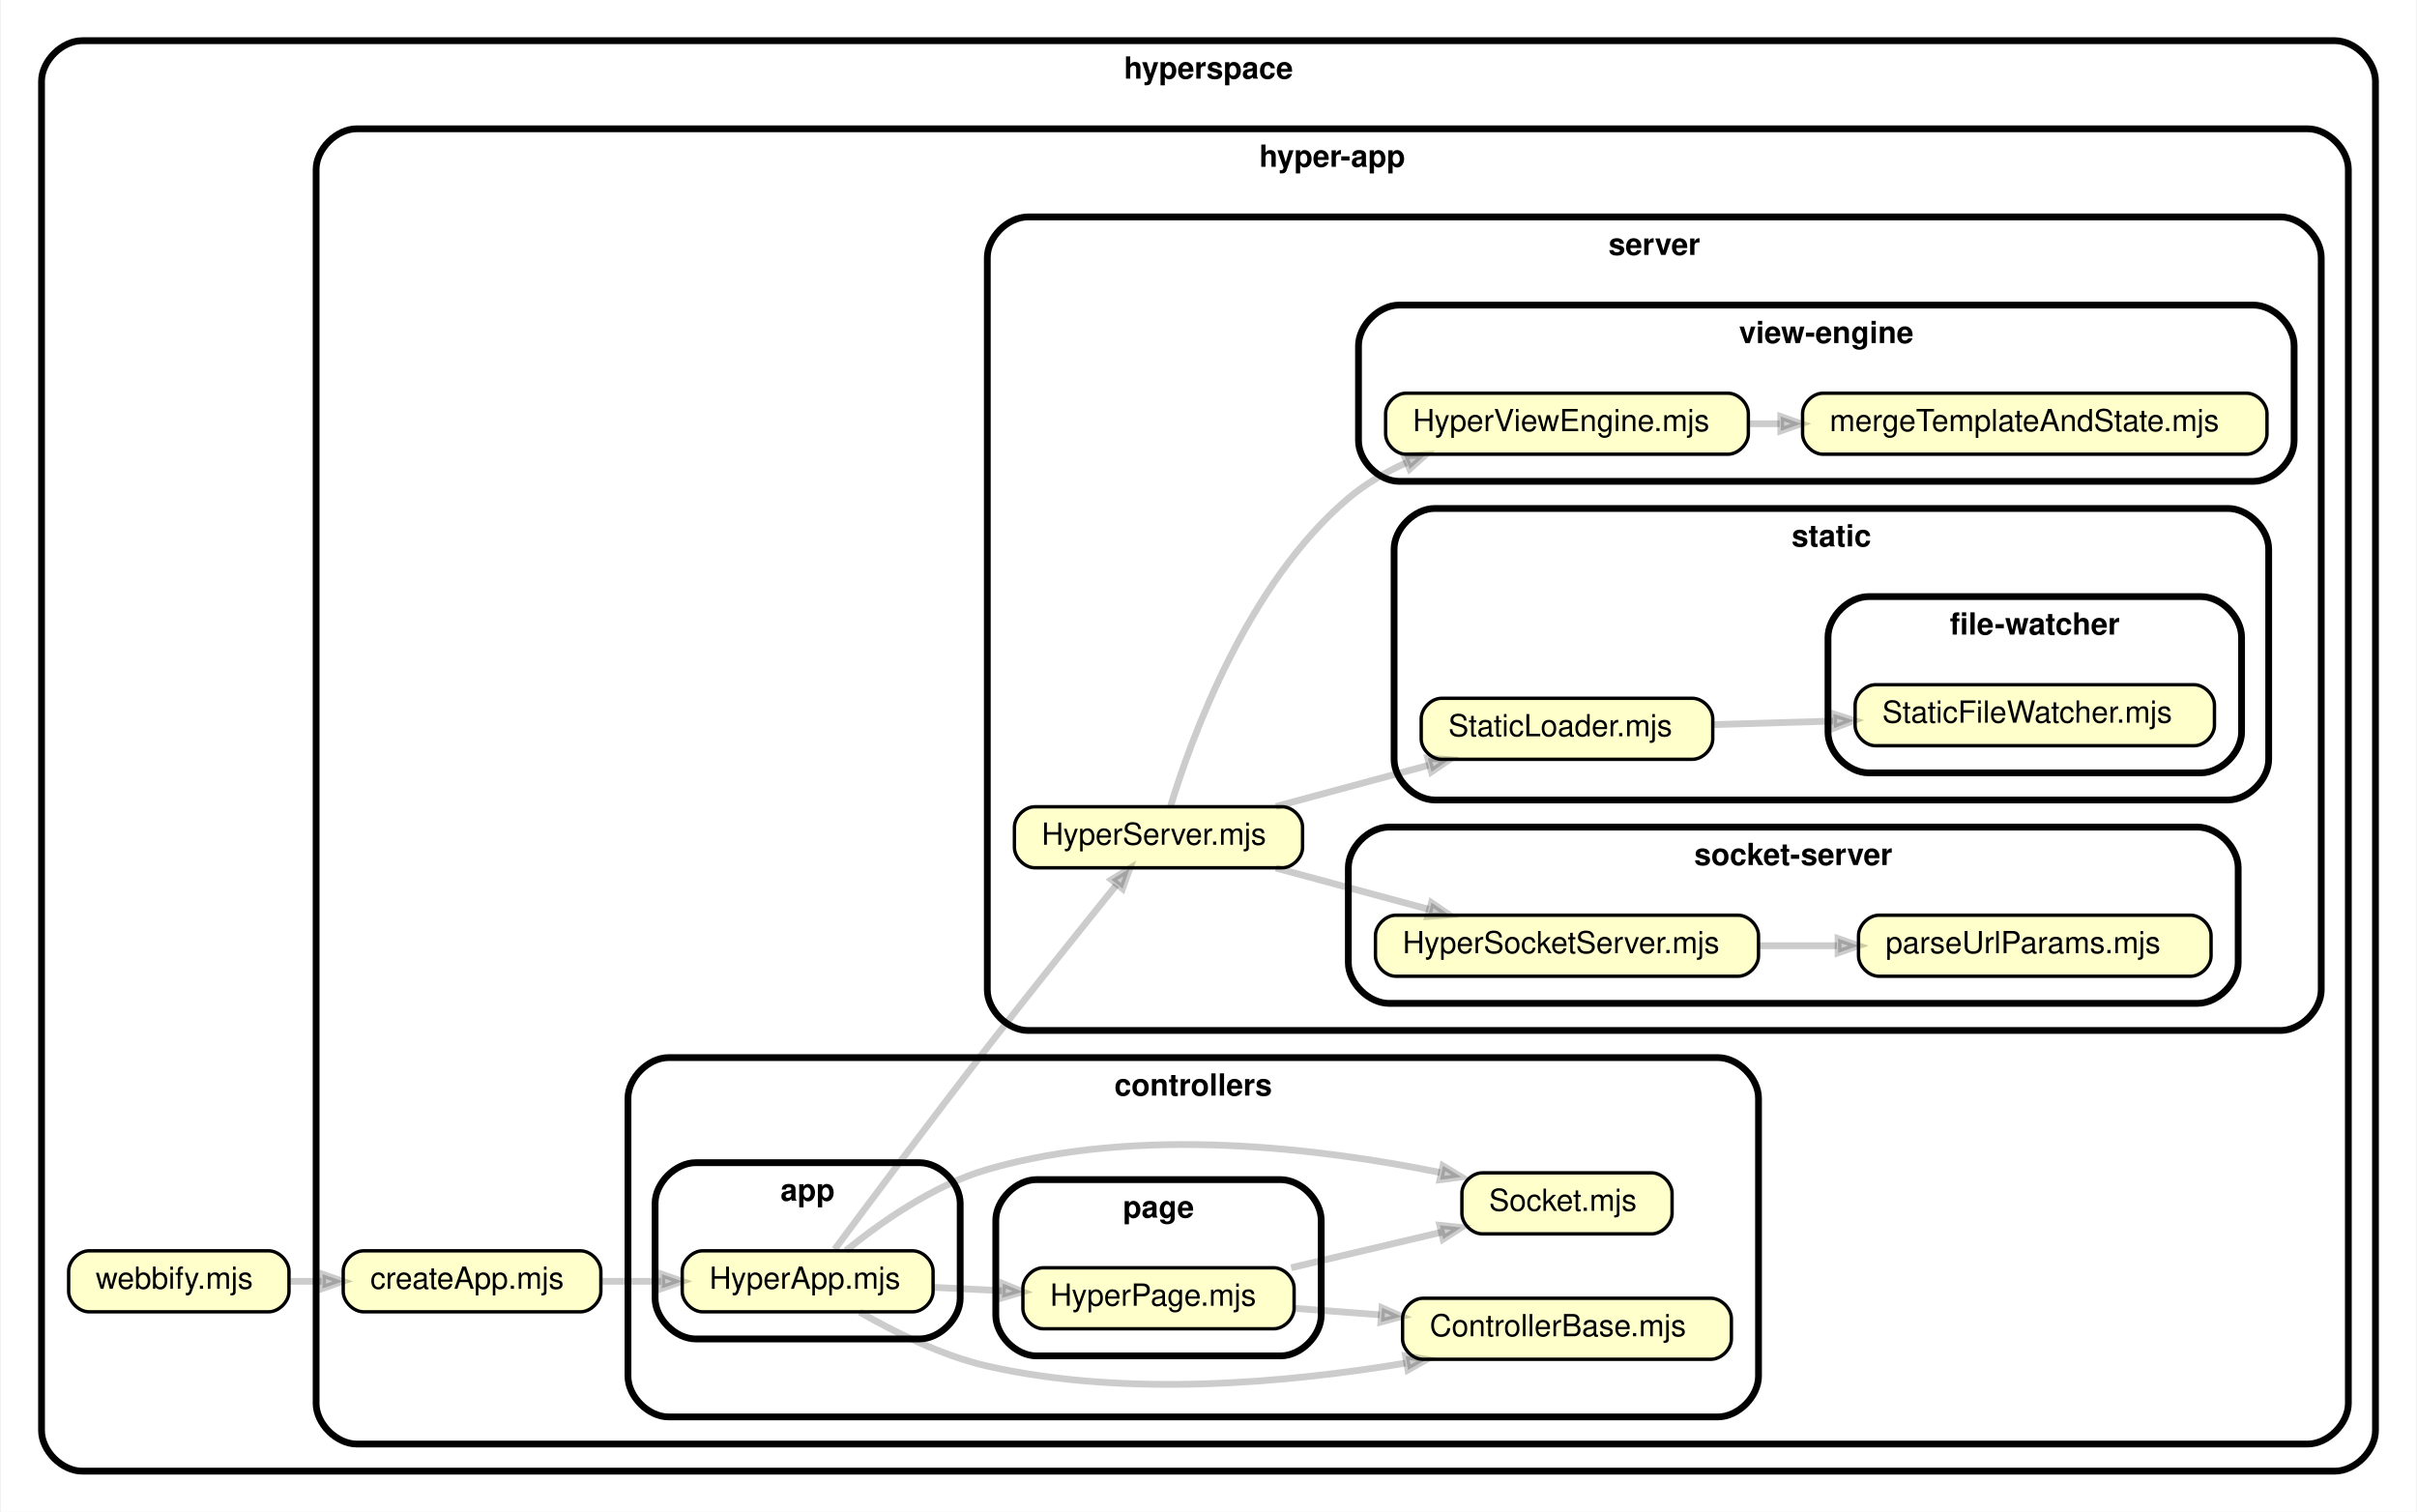
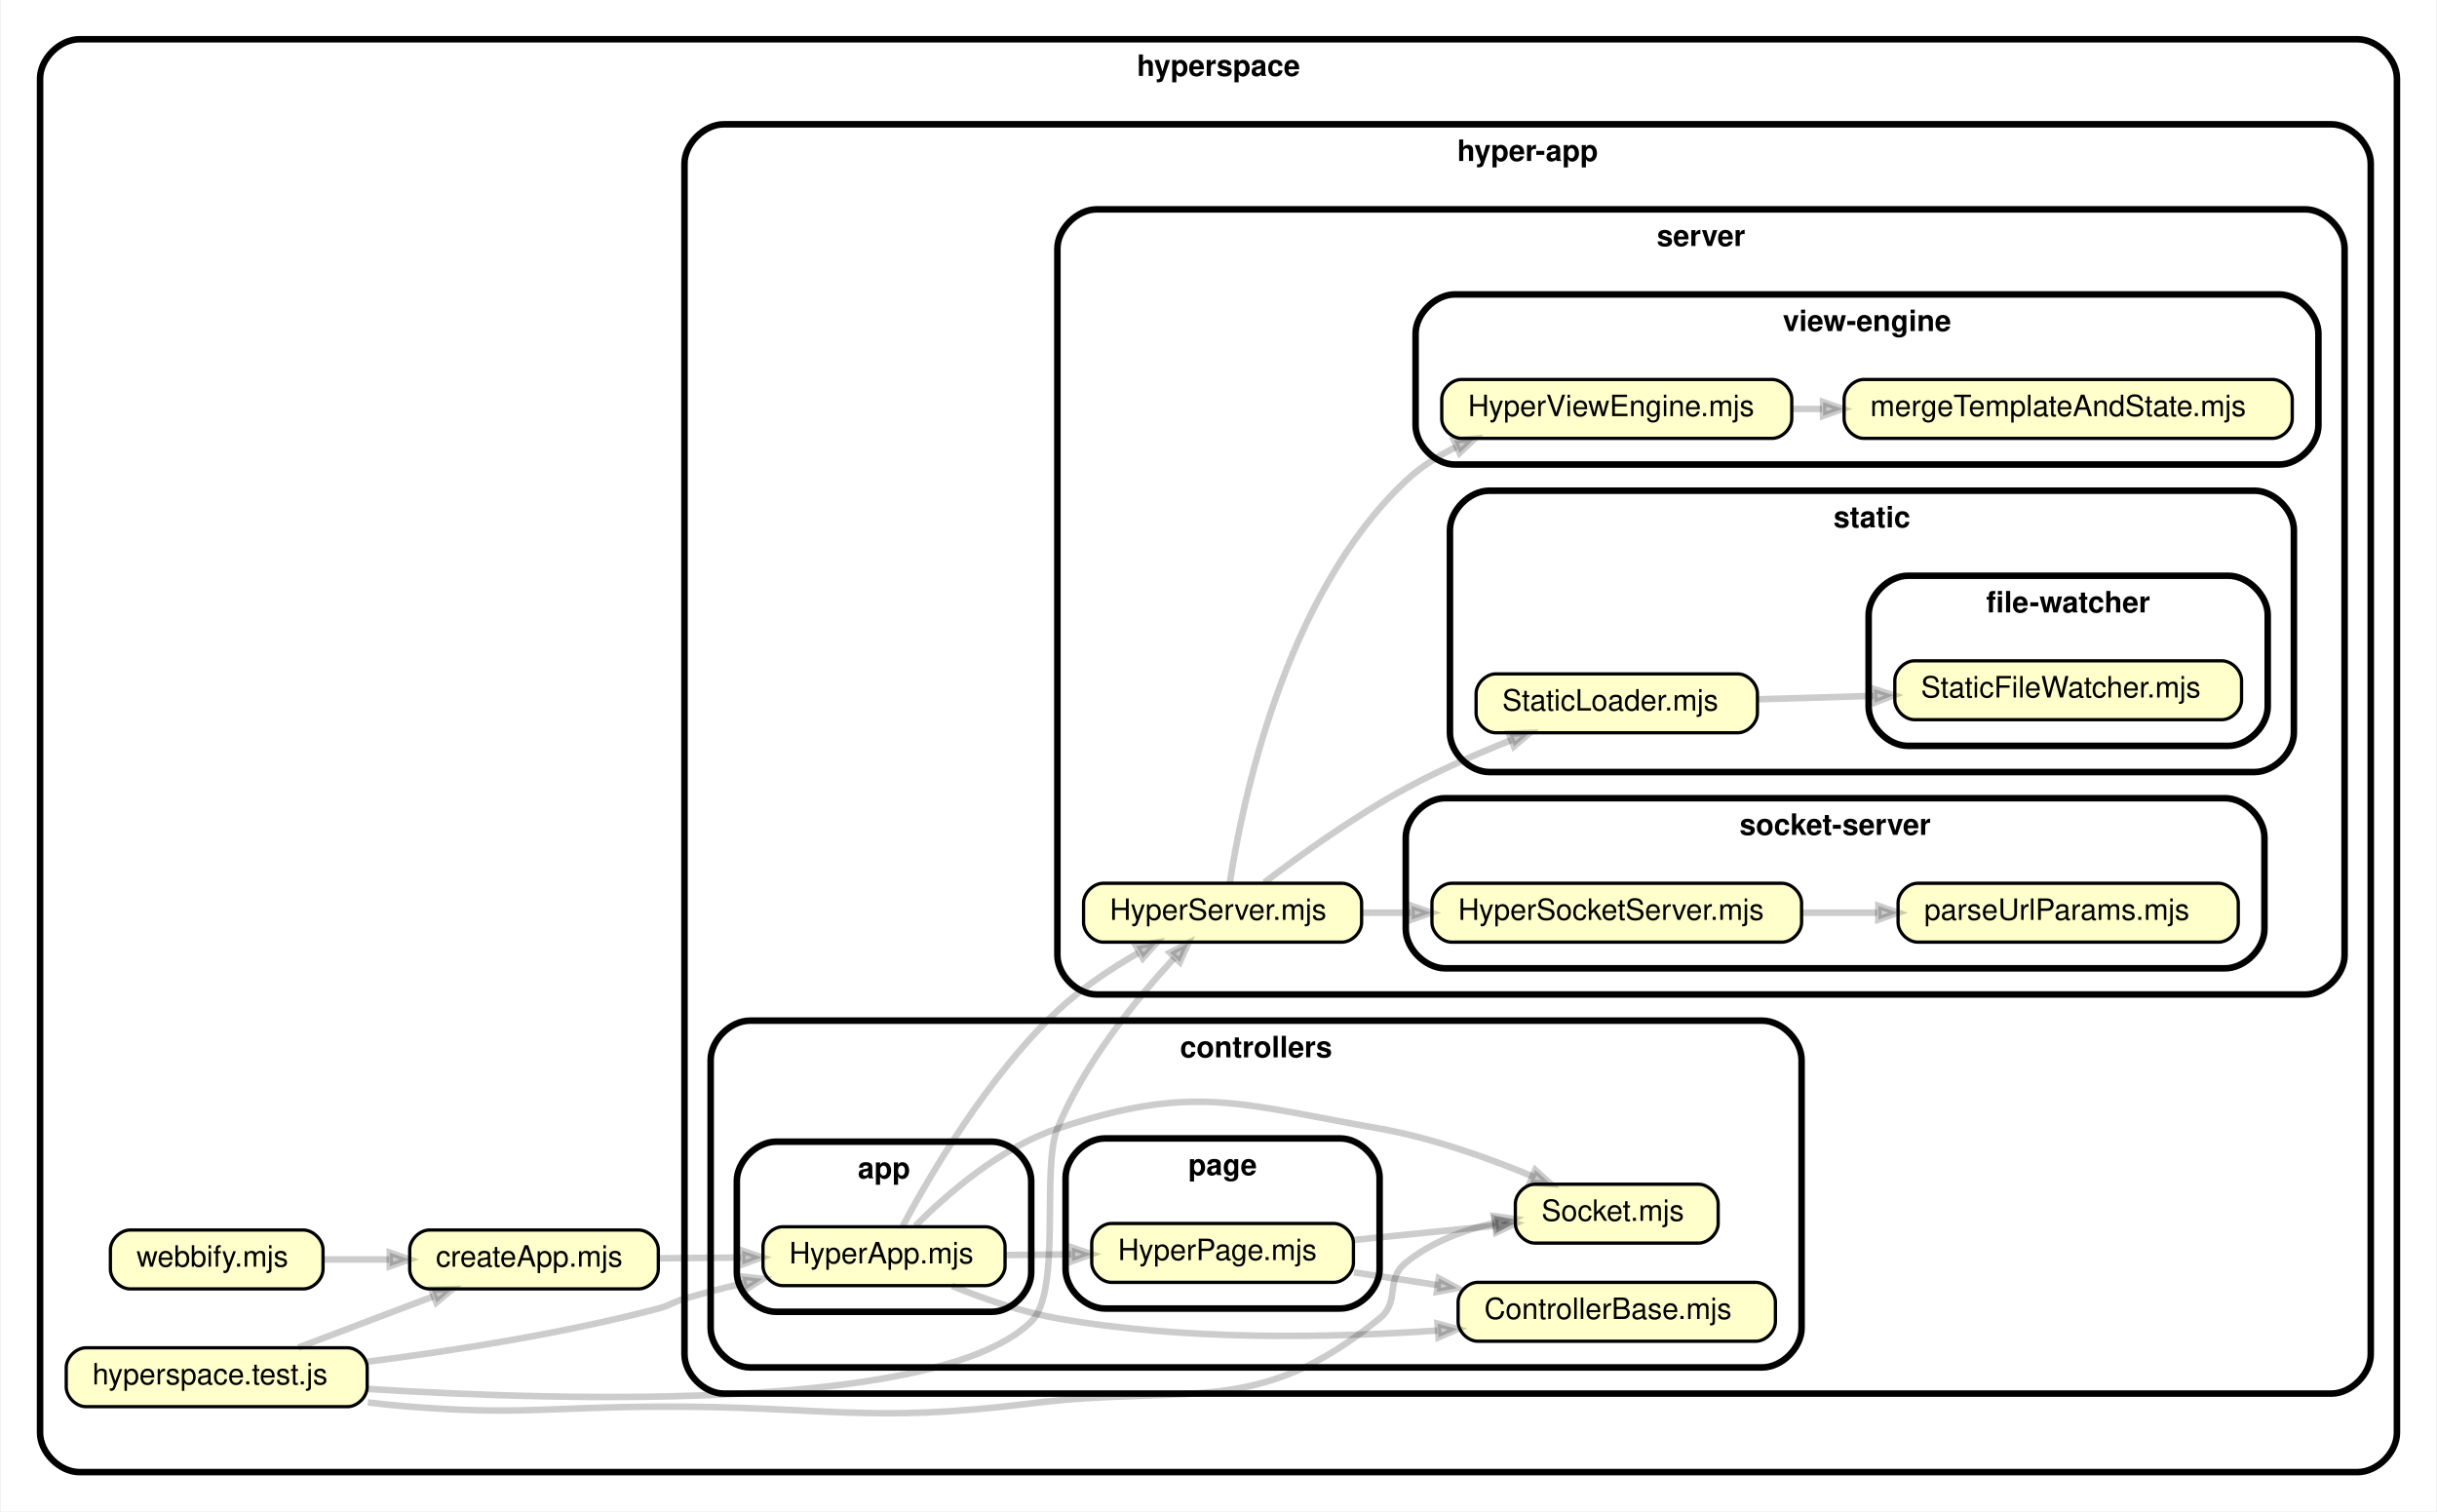
- <svg xmlns="http://www.w3.org/2000/svg" xmlns:xlink="http://www.w3.org/1999/xlink" width="713pt" height="446pt" viewBox="0.00 0.00 712.50 446.00">
-   <g id="graph0" class="graph" transform="scale(1 1) rotate(0) translate(4 442)">
-     <polygon fill="white" stroke="transparent" points="-4,4 -4,-442 708.5,-442 708.5,4 -4,4" />
+ <svg xmlns="http://www.w3.org/2000/svg" xmlns:xlink="http://www.w3.org/1999/xlink" width="745pt" height="462pt" viewBox="0.00 0.00 744.50 462.00">
+   <g id="graph0" class="graph" transform="scale(1 1) rotate(0) translate(4 458)">
+     <polygon fill="white" stroke="transparent" points="-4,4 -4,-458 740.5,-458 740.5,4 -4,4" />
    <g id="clust1" class="cluster">
-       <path fill="#ffffff" stroke="black" stroke-width="2" d="M20,-8C20,-8 684.5,-8 684.5,-8 690.5,-8 696.5,-14 696.5,-20 696.5,-20 696.5,-418 696.5,-418 696.5,-424 690.5,-430 684.5,-430 684.5,-430 20,-430 20,-430 14,-430 8,-424 8,-418 8,-418 8,-20 8,-20 8,-14 14,-8 20,-8" />
-       <text text-anchor="middle" x="352.25" y="-418.8" font-family="Helvetica,sans-Serif" font-weight="bold" font-size="9.00">hyperspace</text>
+       <path fill="#ffffff" stroke="black" stroke-width="2" d="M20,-8C20,-8 716.5,-8 716.5,-8 722.5,-8 728.5,-14 728.5,-20 728.5,-20 728.5,-434 728.5,-434 728.5,-440 722.5,-446 716.5,-446 716.5,-446 20,-446 20,-446 14,-446 8,-440 8,-434 8,-434 8,-20 8,-20 8,-14 14,-8 20,-8" />
+       <text text-anchor="middle" x="368.25" y="-434.8" font-family="Helvetica,sans-Serif" font-weight="bold" font-size="9.00">hyperspace</text>
    </g>
    <g id="clust2" class="cluster">
-       <path fill="#ffffff" stroke="black" stroke-width="2" d="M101,-16C101,-16 676.5,-16 676.5,-16 682.5,-16 688.5,-22 688.5,-28 688.5,-28 688.5,-392 688.5,-392 688.5,-398 682.5,-404 676.5,-404 676.5,-404 101,-404 101,-404 95,-404 89,-398 89,-392 89,-392 89,-28 89,-28 89,-22 95,-16 101,-16" />
-       <text text-anchor="middle" x="388.75" y="-392.8" font-family="Helvetica,sans-Serif" font-weight="bold" font-size="9.00">hyper-app</text>
+       <path fill="#ffffff" stroke="black" stroke-width="2" d="M217,-32C217,-32 708.5,-32 708.5,-32 714.5,-32 720.5,-38 720.5,-44 720.5,-44 720.5,-408 720.5,-408 720.5,-414 714.5,-420 708.5,-420 708.5,-420 217,-420 217,-420 211,-420 205,-414 205,-408 205,-408 205,-44 205,-44 205,-38 211,-32 217,-32" />
+       <text text-anchor="middle" x="462.75" y="-408.8" font-family="Helvetica,sans-Serif" font-weight="bold" font-size="9.00">hyper-app</text>
+     </g>
+     <g id="clust6" class="cluster">
+       <path fill="#ffffff" stroke="black" stroke-width="2" d="M331,-154C331,-154 700.5,-154 700.5,-154 706.5,-154 712.5,-160 712.5,-166 712.5,-166 712.5,-382 712.5,-382 712.5,-388 706.5,-394 700.5,-394 700.5,-394 331,-394 331,-394 325,-394 319,-388 319,-382 319,-382 319,-166 319,-166 319,-160 325,-154 331,-154" />
+       <text text-anchor="middle" x="515.75" y="-382.8" font-family="Helvetica,sans-Serif" font-weight="bold" font-size="9.00">server</text>
+     </g>
+     <g id="clust8" class="cluster">
+       <path fill="#ffffff" stroke="black" stroke-width="2" d="M451,-222C451,-222 685,-222 685,-222 691,-222 697,-228 697,-234 697,-234 697,-296 697,-296 697,-302 691,-308 685,-308 685,-308 451,-308 451,-308 445,-308 439,-302 439,-296 439,-296 439,-234 439,-234 439,-228 445,-222 451,-222" />
+       <text text-anchor="middle" x="568" y="-296.8" font-family="Helvetica,sans-Serif" font-weight="bold" font-size="9.00">static</text>
+     </g>
+     <g id="clust9" class="cluster">
+       <path fill="#ffffff" stroke="black" stroke-width="2" d="M579,-230C579,-230 677,-230 677,-230 683,-230 689,-236 689,-242 689,-242 689,-270 689,-270 689,-276 683,-282 677,-282 677,-282 579,-282 579,-282 573,-282 567,-276 567,-270 567,-270 567,-242 567,-242 567,-236 573,-230 579,-230" />
+       <text text-anchor="middle" x="628" y="-270.8" font-family="Helvetica,sans-Serif" font-weight="bold" font-size="9.00">file-watcher</text>
+     </g>
+     <g id="clust10" class="cluster">
+       <path fill="#ffffff" stroke="black" stroke-width="2" d="M440.5,-316C440.5,-316 692.5,-316 692.5,-316 698.5,-316 704.5,-322 704.5,-328 704.5,-328 704.5,-356 704.5,-356 704.5,-362 698.5,-368 692.5,-368 692.5,-368 440.5,-368 440.5,-368 434.5,-368 428.5,-362 428.5,-356 428.5,-356 428.5,-328 428.5,-328 428.5,-322 434.5,-316 440.5,-316" />
+       <text text-anchor="middle" x="566.5" y="-356.8" font-family="Helvetica,sans-Serif" font-weight="bold" font-size="9.00">view-engine</text>
+     </g>
+     <g id="clust7" class="cluster">
+       <path fill="#ffffff" stroke="black" stroke-width="2" d="M437.5,-162C437.5,-162 676,-162 676,-162 682,-162 688,-168 688,-174 688,-174 688,-202 688,-202 688,-208 682,-214 676,-214 676,-214 437.5,-214 437.5,-214 431.5,-214 425.5,-208 425.5,-202 425.5,-202 425.5,-174 425.5,-174 425.5,-168 431.5,-162 437.5,-162" />
+       <text text-anchor="middle" x="556.75" y="-202.8" font-family="Helvetica,sans-Serif" font-weight="bold" font-size="9.00">socket-server</text>
    </g>
    <g id="clust3" class="cluster">
-       <path fill="#ffffff" stroke="black" stroke-width="2" d="M193,-24C193,-24 502.5,-24 502.5,-24 508.5,-24 514.5,-30 514.5,-36 514.5,-36 514.5,-118 514.5,-118 514.5,-124 508.5,-130 502.5,-130 502.5,-130 193,-130 193,-130 187,-130 181,-124 181,-118 181,-118 181,-36 181,-36 181,-30 187,-24 193,-24" />
-       <text text-anchor="middle" x="347.75" y="-118.8" font-family="Helvetica,sans-Serif" font-weight="bold" font-size="9.00">controllers</text>
+       <path fill="#ffffff" stroke="black" stroke-width="2" d="M225,-40C225,-40 534.5,-40 534.5,-40 540.5,-40 546.5,-46 546.5,-52 546.5,-52 546.5,-134 546.5,-134 546.5,-140 540.5,-146 534.5,-146 534.5,-146 225,-146 225,-146 219,-146 213,-140 213,-134 213,-134 213,-52 213,-52 213,-46 219,-40 225,-40" />
+       <text text-anchor="middle" x="379.75" y="-134.8" font-family="Helvetica,sans-Serif" font-weight="bold" font-size="9.00">controllers</text>
+     </g>
+     <g id="clust5" class="cluster">
+       <path fill="#ffffff" stroke="black" stroke-width="2" d="M333.5,-58C333.5,-58 405.5,-58 405.5,-58 411.5,-58 417.5,-64 417.5,-70 417.5,-70 417.5,-98 417.5,-98 417.5,-104 411.5,-110 405.5,-110 405.5,-110 333.5,-110 333.5,-110 327.5,-110 321.5,-104 321.5,-98 321.5,-98 321.5,-70 321.5,-70 321.5,-64 327.5,-58 333.5,-58" />
+       <text text-anchor="middle" x="369.5" y="-98.8" font-family="Helvetica,sans-Serif" font-weight="bold" font-size="9.00">page</text>
    </g>
    <g id="clust4" class="cluster">
-       <path fill="#ffffff" stroke="black" stroke-width="2" d="M201,-47C201,-47 267,-47 267,-47 273,-47 279,-53 279,-59 279,-59 279,-87 279,-87 279,-93 273,-99 267,-99 267,-99 201,-99 201,-99 195,-99 189,-93 189,-87 189,-87 189,-59 189,-59 189,-53 195,-47 201,-47" />
-       <text text-anchor="middle" x="234" y="-87.8" font-family="Helvetica,sans-Serif" font-weight="bold" font-size="9.00">app</text>
-     </g>
-     <g id="clust5" class="cluster">
-       <path fill="#ffffff" stroke="black" stroke-width="2" d="M301.5,-42C301.5,-42 373.5,-42 373.5,-42 379.5,-42 385.5,-48 385.5,-54 385.5,-54 385.5,-82 385.5,-82 385.5,-88 379.5,-94 373.5,-94 373.5,-94 301.5,-94 301.5,-94 295.5,-94 289.5,-88 289.5,-82 289.5,-82 289.5,-54 289.5,-54 289.5,-48 295.5,-42 301.5,-42" />
-       <text text-anchor="middle" x="337.5" y="-82.8" font-family="Helvetica,sans-Serif" font-weight="bold" font-size="9.00">page</text>
-     </g>
-     <g id="clust6" class="cluster">
-       <path fill="#ffffff" stroke="black" stroke-width="2" d="M299,-138C299,-138 668.5,-138 668.5,-138 674.5,-138 680.5,-144 680.5,-150 680.5,-150 680.5,-366 680.5,-366 680.5,-372 674.5,-378 668.5,-378 668.5,-378 299,-378 299,-378 293,-378 287,-372 287,-366 287,-366 287,-150 287,-150 287,-144 293,-138 299,-138" />
-       <text text-anchor="middle" x="483.75" y="-366.8" font-family="Helvetica,sans-Serif" font-weight="bold" font-size="9.00">server</text>
-     </g>
-     <g id="clust7" class="cluster">
-       <path fill="#ffffff" stroke="black" stroke-width="2" d="M405.5,-146C405.5,-146 644,-146 644,-146 650,-146 656,-152 656,-158 656,-158 656,-186 656,-186 656,-192 650,-198 644,-198 644,-198 405.5,-198 405.5,-198 399.5,-198 393.5,-192 393.5,-186 393.5,-186 393.5,-158 393.5,-158 393.5,-152 399.5,-146 405.5,-146" />
-       <text text-anchor="middle" x="524.75" y="-186.8" font-family="Helvetica,sans-Serif" font-weight="bold" font-size="9.00">socket-server</text>
-     </g>
-     <g id="clust8" class="cluster">
-       <path fill="#ffffff" stroke="black" stroke-width="2" d="M419,-206C419,-206 653,-206 653,-206 659,-206 665,-212 665,-218 665,-218 665,-280 665,-280 665,-286 659,-292 653,-292 653,-292 419,-292 419,-292 413,-292 407,-286 407,-280 407,-280 407,-218 407,-218 407,-212 413,-206 419,-206" />
-       <text text-anchor="middle" x="536" y="-280.8" font-family="Helvetica,sans-Serif" font-weight="bold" font-size="9.00">static</text>
-     </g>
-     <g id="clust9" class="cluster">
-       <path fill="#ffffff" stroke="black" stroke-width="2" d="M547,-214C547,-214 645,-214 645,-214 651,-214 657,-220 657,-226 657,-226 657,-254 657,-254 657,-260 651,-266 645,-266 645,-266 547,-266 547,-266 541,-266 535,-260 535,-254 535,-254 535,-226 535,-226 535,-220 541,-214 547,-214" />
-       <text text-anchor="middle" x="596" y="-254.8" font-family="Helvetica,sans-Serif" font-weight="bold" font-size="9.00">file-watcher</text>
-     </g>
-     <g id="clust10" class="cluster">
-       <path fill="#ffffff" stroke="black" stroke-width="2" d="M408.5,-300C408.5,-300 660.5,-300 660.5,-300 666.5,-300 672.5,-306 672.5,-312 672.5,-312 672.5,-340 672.5,-340 672.5,-346 666.5,-352 660.5,-352 660.5,-352 408.5,-352 408.5,-352 402.5,-352 396.5,-346 396.5,-340 396.5,-340 396.5,-312 396.5,-312 396.5,-306 402.5,-300 408.5,-300" />
-       <text text-anchor="middle" x="534.5" y="-340.8" font-family="Helvetica,sans-Serif" font-weight="bold" font-size="9.00">view-engine</text>
+       <path fill="#ffffff" stroke="black" stroke-width="2" d="M233,-57C233,-57 299,-57 299,-57 305,-57 311,-63 311,-69 311,-69 311,-97 311,-97 311,-103 305,-109 299,-109 299,-109 233,-109 233,-109 227,-109 221,-103 221,-97 221,-97 221,-69 221,-69 221,-63 227,-57 233,-57" />
+       <text text-anchor="middle" x="266" y="-97.8" font-family="Helvetica,sans-Serif" font-weight="bold" font-size="9.00">app</text>
    </g>
    <g id="node1" class="node">
      <g id="a_node1">
-         <a xlink:href="hyperspace/hyper-app/controllers/ControllerBase.mjs" xlink:title="ControllerBase.mjs">
-           <path fill="#ffffcc" stroke="black" d="M500.5,-59C500.5,-59 415.5,-59 415.5,-59 412.5,-59 409.5,-56 409.5,-53 409.5,-53 409.5,-47 409.5,-47 409.5,-44 412.5,-41 415.5,-41 415.5,-41 500.5,-41 500.5,-41 503.5,-41 506.5,-44 506.5,-47 506.5,-47 506.5,-53 506.5,-53 506.5,-56 503.5,-59 500.5,-59" />
-           <text text-anchor="start" x="417.5" y="-47.8" font-family="Helvetica,sans-Serif" font-size="9.00">ControllerBase.mjs</text>
+         <a xlink:href="hyperspace/createApp.mjs" xlink:title="createApp.mjs">
+           <path fill="#ffffcc" stroke="black" d="M191,-82C191,-82 127,-82 127,-82 124,-82 121,-79 121,-76 121,-76 121,-70 121,-70 121,-67 124,-64 127,-64 127,-64 191,-64 191,-64 194,-64 197,-67 197,-70 197,-70 197,-76 197,-76 197,-79 194,-82 191,-82" />
+           <text text-anchor="start" x="129" y="-70.8" font-family="Helvetica,sans-Serif" font-size="9.00">createApp.mjs</text>
        </a>
      </g>
    </g>
    <g id="node2" class="node">
      <g id="a_node2">
-         <a xlink:href="hyperspace/hyper-app/controllers/Socket.mjs" xlink:title="Socket.mjs">
-           <path fill="#ffffcc" stroke="black" d="M483,-96C483,-96 433,-96 433,-96 430,-96 427,-93 427,-90 427,-90 427,-84 427,-84 427,-81 430,-78 433,-78 433,-78 483,-78 483,-78 486,-78 489,-81 489,-84 489,-84 489,-90 489,-90 489,-93 486,-96 483,-96" />
-           <text text-anchor="start" x="435" y="-84.8" font-family="Helvetica,sans-Serif" font-size="9.00">Socket.mjs</text>
-         </a>
-       </g>
+         <a xlink:href="hyperspace/hyper-app/controllers/app/HyperApp.mjs" xlink:title="HyperApp.mjs">
+           <path fill="#ffffcc" stroke="black" d="M297,-83C297,-83 235,-83 235,-83 232,-83 229,-80 229,-77 229,-77 229,-71 229,-71 229,-68 232,-65 235,-65 235,-65 297,-65 297,-65 300,-65 303,-68 303,-71 303,-71 303,-77 303,-77 303,-80 300,-83 297,-83" />
+           <text text-anchor="start" x="237" y="-71.8" font-family="Helvetica,sans-Serif" font-size="9.00">HyperApp.mjs</text>
+         </a>
+       </g>
+     </g>
+     <g id="edge1" class="edge">
+       <path fill="none" stroke="#000000" stroke-width="2" stroke-opacity="0.2" d="M197.02,-73.35C205.21,-73.43 213.94,-73.51 222.33,-73.59" />
+       <polygon fill="#000000" fill-opacity="0.2" stroke="#000000" stroke-width="2" stroke-opacity="0.2" points="222.65,-75.7 228.67,-73.65 222.69,-71.5 222.65,-75.7" />
    </g>
    <g id="node3" class="node">
      <g id="a_node3">
-         <a xlink:href="hyperspace/hyper-app/controllers/app/HyperApp.mjs" xlink:title="HyperApp.mjs">
-           <path fill="#ffffcc" stroke="black" d="M265,-73C265,-73 203,-73 203,-73 200,-73 197,-70 197,-67 197,-67 197,-61 197,-61 197,-58 200,-55 203,-55 203,-55 265,-55 265,-55 268,-55 271,-58 271,-61 271,-61 271,-67 271,-67 271,-70 268,-73 265,-73" />
-           <text text-anchor="start" x="205" y="-61.8" font-family="Helvetica,sans-Serif" font-size="9.00">HyperApp.mjs</text>
-         </a>
-       </g>
-     </g>
-     <g id="edge2" class="edge">
-       <path fill="none" stroke="#000000" stroke-width="2" stroke-opacity="0.2" d="M249.37,-54.92C259.46,-49.1 273.52,-42.07 287,-39 327.99,-29.66 375.88,-34.08 410.36,-39.87" />
-       <polygon fill="#000000" fill-opacity="0.2" stroke="#000000" stroke-width="2" stroke-opacity="0.2" points="410.37,-42 416.64,-40.96 411.09,-37.86 410.37,-42" />
-     </g>
-     <g id="edge4" class="edge">
-       <path fill="none" stroke="#000000" stroke-width="2" stroke-opacity="0.2" d="M245.27,-73.04C255.18,-81.11 270.98,-92.35 287,-97 331.63,-109.97 385.56,-103.24 420.53,-96.11" />
-       <polygon fill="#000000" fill-opacity="0.2" stroke="#000000" stroke-width="2" stroke-opacity="0.2" points="421.4,-98.07 426.84,-94.78 420.53,-93.96 421.4,-98.07" />
+         <a xlink:href="hyperspace/hyper-app/controllers/ControllerBase.mjs" xlink:title="ControllerBase.mjs">
+           <path fill="#ffffcc" stroke="black" d="M532.5,-66C532.5,-66 447.5,-66 447.5,-66 444.5,-66 441.5,-63 441.5,-60 441.5,-60 441.5,-54 441.5,-54 441.5,-51 444.5,-48 447.5,-48 447.5,-48 532.5,-48 532.5,-48 535.5,-48 538.5,-51 538.5,-54 538.5,-54 538.5,-60 538.5,-60 538.5,-63 535.5,-66 532.5,-66" />
+           <text text-anchor="start" x="449.5" y="-54.8" font-family="Helvetica,sans-Serif" font-size="9.00">ControllerBase.mjs</text>
+         </a>
+       </g>
+     </g>
+     <g id="edge3" class="edge">
+       <path fill="none" stroke="#000000" stroke-width="2" stroke-opacity="0.2" d="M286.8,-64.91C296.32,-61.03 308.02,-56.94 319,-55 357.44,-48.2 401.54,-48.96 435.19,-51.28" />
+       <polygon fill="#000000" fill-opacity="0.2" stroke="#000000" stroke-width="2" stroke-opacity="0.2" points="435.21,-53.39 441.35,-51.73 435.52,-49.2 435.21,-53.39" />
    </g>
    <g id="node4" class="node">
      <g id="a_node4">
-         <a xlink:href="hyperspace/hyper-app/server/HyperServer.mjs" xlink:title="HyperServer.mjs">
-           <path fill="#ffffcc" stroke="black" d="M374,-204C374,-204 301,-204 301,-204 298,-204 295,-201 295,-198 295,-198 295,-192 295,-192 295,-189 298,-186 301,-186 301,-186 374,-186 374,-186 377,-186 380,-189 380,-192 380,-192 380,-198 380,-198 380,-201 377,-204 374,-204" />
-           <text text-anchor="start" x="303" y="-192.8" font-family="Helvetica,sans-Serif" font-size="9.00">HyperServer.mjs</text>
-         </a>
-       </g>
-     </g>
-     <g id="edge1" class="edge">
-       <path fill="none" stroke="#000000" stroke-width="2" stroke-opacity="0.2" d="M241.98,-73.44C251.89,-86.79 270.63,-111.9 287,-133 299.85,-149.57 314.93,-168.36 325.03,-180.87" />
-       <polygon fill="#000000" fill-opacity="0.2" stroke="#000000" stroke-width="2" stroke-opacity="0.2" points="323.63,-182.48 329.04,-185.82 326.9,-179.83 323.63,-182.48" />
+         <a xlink:href="hyperspace/hyper-app/controllers/Socket.mjs" xlink:title="Socket.mjs">
+           <path fill="#ffffcc" stroke="black" d="M515,-96C515,-96 465,-96 465,-96 462,-96 459,-93 459,-90 459,-90 459,-84 459,-84 459,-81 462,-78 465,-78 465,-78 515,-78 515,-78 518,-78 521,-81 521,-84 521,-84 521,-90 521,-90 521,-93 518,-96 515,-96" />
+           <text text-anchor="start" x="467" y="-84.8" font-family="Helvetica,sans-Serif" font-size="9.00">Socket.mjs</text>
+         </a>
+       </g>
+     </g>
+     <g id="edge5" class="edge">
+       <path fill="none" stroke="#000000" stroke-width="2" stroke-opacity="0.2" d="M275.52,-83.22C285.04,-92.79 301.44,-107.15 319,-113 360.53,-126.84 374.39,-120.6 417.5,-113 433.55,-110.17 450.74,-104.03 464.24,-98.43" />
+       <polygon fill="#000000" fill-opacity="0.2" stroke="#000000" stroke-width="2" stroke-opacity="0.2" points="465.08,-100.35 469.78,-96.07 463.44,-96.48 465.08,-100.35" />
    </g>
    <g id="node5" class="node">
      <g id="a_node5">
+         <a xlink:href="hyperspace/hyper-app/server/HyperServer.mjs" xlink:title="HyperServer.mjs">
+           <path fill="#ffffcc" stroke="black" d="M406,-188C406,-188 333,-188 333,-188 330,-188 327,-185 327,-182 327,-182 327,-176 327,-176 327,-173 330,-170 333,-170 333,-170 406,-170 406,-170 409,-170 412,-173 412,-176 412,-176 412,-182 412,-182 412,-185 409,-188 406,-188" />
+           <text text-anchor="start" x="335" y="-176.8" font-family="Helvetica,sans-Serif" font-size="9.00">HyperServer.mjs</text>
+         </a>
+       </g>
+     </g>
+     <g id="edge2" class="edge">
+       <path fill="none" stroke="#000000" stroke-width="2" stroke-opacity="0.2" d="M271.72,-83.23C279.81,-98.37 297.53,-128.81 319,-149 326.26,-155.82 335.31,-161.86 343.69,-166.7" />
+       <polygon fill="#000000" fill-opacity="0.2" stroke="#000000" stroke-width="2" stroke-opacity="0.2" points="343.09,-168.77 349.35,-169.85 345.13,-165.1 343.09,-168.77" />
+     </g>
+     <g id="node6" class="node">
+       <g id="a_node6">
        <a xlink:href="hyperspace/hyper-app/controllers/page/HyperPage.mjs" xlink:title="HyperPage.mjs">
-           <path fill="#ffffcc" stroke="black" d="M371.5,-68C371.5,-68 303.5,-68 303.5,-68 300.5,-68 297.5,-65 297.5,-62 297.5,-62 297.5,-56 297.5,-56 297.5,-53 300.5,-50 303.5,-50 303.5,-50 371.5,-50 371.5,-50 374.5,-50 377.5,-53 377.5,-56 377.5,-56 377.5,-62 377.5,-62 377.5,-65 374.5,-68 371.5,-68" />
-           <text text-anchor="start" x="305.5" y="-56.8" font-family="Helvetica,sans-Serif" font-size="9.00">HyperPage.mjs</text>
-         </a>
-       </g>
-     </g>
-     <g id="edge3" class="edge">
-       <path fill="none" stroke="#000000" stroke-width="2" stroke-opacity="0.2" d="M271.07,-62.22C277.61,-61.9 284.51,-61.56 291.28,-61.23" />
-       <polygon fill="#000000" fill-opacity="0.2" stroke="#000000" stroke-width="2" stroke-opacity="0.2" points="291.56,-63.32 297.45,-60.92 291.35,-59.12 291.56,-63.32" />
+           <path fill="#ffffcc" stroke="black" d="M403.5,-84C403.5,-84 335.5,-84 335.5,-84 332.5,-84 329.5,-81 329.5,-78 329.5,-78 329.5,-72 329.5,-72 329.5,-69 332.5,-66 335.5,-66 335.5,-66 403.5,-66 403.5,-66 406.5,-66 409.5,-69 409.5,-72 409.5,-72 409.5,-78 409.5,-78 409.5,-81 406.5,-84 403.5,-84" />
+           <text text-anchor="start" x="337.5" y="-72.8" font-family="Helvetica,sans-Serif" font-size="9.00">HyperPage.mjs</text>
+         </a>
+       </g>
+     </g>
+     <g id="edge4" class="edge">
+       <path fill="none" stroke="#000000" stroke-width="2" stroke-opacity="0.2" d="M303.07,-74.36C309.61,-74.42 316.51,-74.49 323.28,-74.55" />
+       <polygon fill="#000000" fill-opacity="0.2" stroke="#000000" stroke-width="2" stroke-opacity="0.2" points="323.43,-76.66 329.45,-74.62 323.47,-72.46 323.43,-76.66" />
    </g>
    <g id="node7" class="node">
      <g id="a_node7">
        <a xlink:href="hyperspace/hyper-app/server/socket-server/HyperSocketServer.mjs" xlink:title="HyperSocketServer.mjs">
-           <path fill="#ffffcc" stroke="black" d="M508.5,-172C508.5,-172 407.5,-172 407.5,-172 404.5,-172 401.5,-169 401.5,-166 401.5,-166 401.5,-160 401.5,-160 401.5,-157 404.5,-154 407.5,-154 407.5,-154 508.5,-154 508.5,-154 511.5,-154 514.5,-157 514.5,-160 514.5,-160 514.5,-166 514.5,-166 514.5,-169 511.5,-172 508.5,-172" />
-           <text text-anchor="start" x="409.5" y="-160.8" font-family="Helvetica,sans-Serif" font-size="9.00">HyperSocketServer.mjs</text>
+           <path fill="#ffffcc" stroke="black" d="M540.5,-188C540.5,-188 439.5,-188 439.5,-188 436.5,-188 433.5,-185 433.5,-182 433.5,-182 433.5,-176 433.5,-176 433.5,-173 436.5,-170 439.5,-170 439.5,-170 540.5,-170 540.5,-170 543.5,-170 546.5,-173 546.5,-176 546.5,-176 546.5,-182 546.5,-182 546.5,-185 543.5,-188 540.5,-188" />
+           <text text-anchor="start" x="441.5" y="-176.8" font-family="Helvetica,sans-Serif" font-size="9.00">HyperSocketServer.mjs</text>
        </a>
      </g>
    </g>
    <g id="edge8" class="edge">
-       <path fill="none" stroke="#000000" stroke-width="2" stroke-opacity="0.2" d="M372.14,-185.92C386.15,-182.13 402.53,-177.71 417.13,-173.77" />
-       <polygon fill="#000000" fill-opacity="0.2" stroke="#000000" stroke-width="2" stroke-opacity="0.2" points="418.03,-175.7 423.28,-172.11 416.94,-171.64 418.03,-175.7" />
+       <path fill="none" stroke="#000000" stroke-width="2" stroke-opacity="0.2" d="M412.28,-179C417.06,-179 422,-179 426.97,-179" />
+       <polygon fill="#000000" fill-opacity="0.2" stroke="#000000" stroke-width="2" stroke-opacity="0.2" points="427.28,-181.1 433.28,-179 427.28,-176.9 427.28,-181.1" />
    </g>
    <g id="node8" class="node">
      <g id="a_node8">
        <a xlink:href="hyperspace/hyper-app/server/static/StaticLoader.mjs" xlink:title="StaticLoader.mjs">
-           <path fill="#ffffcc" stroke="black" d="M495,-236C495,-236 421,-236 421,-236 418,-236 415,-233 415,-230 415,-230 415,-224 415,-224 415,-221 418,-218 421,-218 421,-218 495,-218 495,-218 498,-218 501,-221 501,-224 501,-224 501,-230 501,-230 501,-233 498,-236 495,-236" />
-           <text text-anchor="start" x="423" y="-224.8" font-family="Helvetica,sans-Serif" font-size="9.00">StaticLoader.mjs</text>
+           <path fill="#ffffcc" stroke="black" d="M527,-252C527,-252 453,-252 453,-252 450,-252 447,-249 447,-246 447,-246 447,-240 447,-240 447,-237 450,-234 453,-234 453,-234 527,-234 527,-234 530,-234 533,-237 533,-240 533,-240 533,-246 533,-246 533,-249 530,-252 527,-252" />
+           <text text-anchor="start" x="455" y="-240.8" font-family="Helvetica,sans-Serif" font-size="9.00">StaticLoader.mjs</text>
        </a>
      </g>
    </g>
    <g id="edge9" class="edge">
-       <path fill="none" stroke="#000000" stroke-width="2" stroke-opacity="0.2" d="M372.14,-204.08C386.15,-207.87 402.53,-212.29 417.13,-216.23" />
-       <polygon fill="#000000" fill-opacity="0.2" stroke="#000000" stroke-width="2" stroke-opacity="0.2" points="416.94,-218.36 423.28,-217.89 418.03,-214.3 416.94,-218.36" />
+       <path fill="none" stroke="#000000" stroke-width="2" stroke-opacity="0.2" d="M382.25,-188.23C393.07,-196.46 409.79,-208.48 425.5,-217 435.66,-222.51 447.24,-227.57 457.71,-231.75" />
+       <polygon fill="#000000" fill-opacity="0.2" stroke="#000000" stroke-width="2" stroke-opacity="0.2" points="457.04,-233.74 463.39,-233.97 458.57,-229.83 457.04,-233.74" />
    </g>
    <g id="node9" class="node">
      <g id="a_node9">
        <a xlink:href="hyperspace/hyper-app/server/view-engine/HyperViewEngine.mjs" xlink:title="HyperViewEngine.mjs">
-           <path fill="#ffffcc" stroke="black" d="M505.5,-326C505.5,-326 410.5,-326 410.5,-326 407.5,-326 404.5,-323 404.5,-320 404.5,-320 404.5,-314 404.5,-314 404.5,-311 407.5,-308 410.5,-308 410.5,-308 505.5,-308 505.5,-308 508.5,-308 511.5,-311 511.5,-314 511.5,-314 511.5,-320 511.5,-320 511.5,-323 508.5,-326 505.5,-326" />
-           <text text-anchor="start" x="412.5" y="-314.8" font-family="Helvetica,sans-Serif" font-size="9.00">HyperViewEngine.mjs</text>
+           <path fill="#ffffcc" stroke="black" d="M537.5,-342C537.5,-342 442.5,-342 442.5,-342 439.5,-342 436.5,-339 436.5,-336 436.5,-336 436.5,-330 436.5,-330 436.5,-327 439.5,-324 442.5,-324 442.5,-324 537.5,-324 537.5,-324 540.5,-324 543.5,-327 543.5,-330 543.5,-330 543.5,-336 543.5,-336 543.5,-339 540.5,-342 537.5,-342" />
+           <text text-anchor="start" x="444.5" y="-330.8" font-family="Helvetica,sans-Serif" font-size="9.00">HyperViewEngine.mjs</text>
        </a>
      </g>
    </g>
    <g id="edge10" class="edge">
-       <path fill="none" stroke="#000000" stroke-width="2" stroke-opacity="0.2" d="M341.07,-204.18C347.01,-223.72 363.51,-269.7 393.5,-295 398.55,-299.26 404.48,-302.72 410.64,-305.51" />
-       <polygon fill="#000000" fill-opacity="0.2" stroke="#000000" stroke-width="2" stroke-opacity="0.2" points="410.01,-307.52 416.36,-307.89 411.63,-303.64 410.01,-307.52" />
-     </g>
-     <g id="edge5" class="edge">
-       <path fill="none" stroke="#000000" stroke-width="2" stroke-opacity="0.2" d="M377.63,-56.03C385.69,-55.42 394.31,-54.76 402.79,-54.12" />
-       <polygon fill="#000000" fill-opacity="0.2" stroke="#000000" stroke-width="2" stroke-opacity="0.2" points="403.42,-56.18 409.24,-53.63 403.1,-51.99 403.42,-56.18" />
+       <path fill="none" stroke="#000000" stroke-width="2" stroke-opacity="0.2" d="M371.71,-188.13C375.33,-211.84 388.25,-275.96 425.5,-311 429.96,-315.2 435.26,-318.6 440.87,-321.35" />
+       <polygon fill="#000000" fill-opacity="0.2" stroke="#000000" stroke-width="2" stroke-opacity="0.2" points="440.23,-323.37 446.57,-323.9 441.95,-319.53 440.23,-323.37" />
    </g>
    <g id="edge6" class="edge">
-       <path fill="none" stroke="#000000" stroke-width="2" stroke-opacity="0.2" d="M376.65,-68.01C390.85,-71.37 406.93,-75.17 420.94,-78.48" />
-       <polygon fill="#000000" fill-opacity="0.2" stroke="#000000" stroke-width="2" stroke-opacity="0.2" points="420.49,-80.53 426.81,-79.87 421.45,-76.44 420.49,-80.53" />
-     </g>
-     <g id="node6" class="node">
-       <g id="a_node6">
-         <a xlink:href="hyperspace/hyper-app/createApp.mjs" xlink:title="createApp.mjs">
-           <path fill="#ffffcc" stroke="black" d="M167,-73C167,-73 103,-73 103,-73 100,-73 97,-70 97,-67 97,-67 97,-61 97,-61 97,-58 100,-55 103,-55 103,-55 167,-55 167,-55 170,-55 173,-58 173,-61 173,-61 173,-67 173,-67 173,-70 170,-73 167,-73" />
-           <text text-anchor="start" x="105" y="-61.8" font-family="Helvetica,sans-Serif" font-size="9.00">createApp.mjs</text>
-         </a>
-       </g>
+       <path fill="none" stroke="#000000" stroke-width="2" stroke-opacity="0.2" d="M409.63,-69.06C417.85,-67.81 426.65,-66.47 435.29,-65.16" />
+       <polygon fill="#000000" fill-opacity="0.2" stroke="#000000" stroke-width="2" stroke-opacity="0.2" points="435.62,-67.23 441.24,-64.25 434.99,-63.08 435.62,-67.23" />
    </g>
    <g id="edge7" class="edge">
-       <path fill="none" stroke="#000000" stroke-width="2" stroke-opacity="0.2" d="M173.23,-64C178.95,-64 184.9,-64 190.73,-64" />
-       <polygon fill="#000000" fill-opacity="0.2" stroke="#000000" stroke-width="2" stroke-opacity="0.2" points="190.99,-66.1 196.99,-64 190.99,-61.9 190.99,-66.1" />
+       <path fill="none" stroke="#000000" stroke-width="2" stroke-opacity="0.2" d="M409.63,-78.96C423.54,-80.37 439.14,-81.95 452.8,-83.33" />
+       <polygon fill="#000000" fill-opacity="0.2" stroke="#000000" stroke-width="2" stroke-opacity="0.2" points="452.74,-85.44 458.92,-83.95 453.16,-81.26 452.74,-85.44" />
    </g>
    <g id="node10" class="node">
      <g id="a_node10">
        <a xlink:href="hyperspace/hyper-app/server/socket-server/parseUrlParams.mjs" xlink:title="parseUrlParams.mjs">
-           <path fill="#ffffcc" stroke="black" d="M642,-172C642,-172 550,-172 550,-172 547,-172 544,-169 544,-166 544,-166 544,-160 544,-160 544,-157 547,-154 550,-154 550,-154 642,-154 642,-154 645,-154 648,-157 648,-160 648,-160 648,-166 648,-166 648,-169 645,-172 642,-172" />
-           <text text-anchor="start" x="552" y="-160.8" font-family="Helvetica,sans-Serif" font-size="9.00">parseUrlParams.mjs</text>
+           <path fill="#ffffcc" stroke="black" d="M674,-188C674,-188 582,-188 582,-188 579,-188 576,-185 576,-182 576,-182 576,-176 576,-176 576,-173 579,-170 582,-170 582,-170 674,-170 674,-170 677,-170 680,-173 680,-176 680,-176 680,-182 680,-182 680,-185 677,-188 674,-188" />
+           <text text-anchor="start" x="584" y="-176.8" font-family="Helvetica,sans-Serif" font-size="9.00">parseUrlParams.mjs</text>
        </a>
      </g>
    </g>
    <g id="edge11" class="edge">
-       <path fill="none" stroke="#000000" stroke-width="2" stroke-opacity="0.2" d="M514.71,-163C522.27,-163 530.05,-163 537.64,-163" />
-       <polygon fill="#000000" fill-opacity="0.2" stroke="#000000" stroke-width="2" stroke-opacity="0.2" points="537.97,-165.1 543.97,-163 537.97,-160.9 537.97,-165.1" />
+       <path fill="none" stroke="#000000" stroke-width="2" stroke-opacity="0.2" d="M546.71,-179C554.27,-179 562.05,-179 569.64,-179" />
+       <polygon fill="#000000" fill-opacity="0.2" stroke="#000000" stroke-width="2" stroke-opacity="0.2" points="569.97,-181.1 575.97,-179 569.97,-176.9 569.97,-181.1" />
    </g>
    <g id="node11" class="node">
      <g id="a_node11">
        <a xlink:href="hyperspace/hyper-app/server/static/file-watcher/StaticFileWatcher.mjs" xlink:title="StaticFileWatcher.mjs">
-           <path fill="#ffffcc" stroke="black" d="M643,-240C643,-240 549,-240 549,-240 546,-240 543,-237 543,-234 543,-234 543,-228 543,-228 543,-225 546,-222 549,-222 549,-222 643,-222 643,-222 646,-222 649,-225 649,-228 649,-228 649,-234 649,-234 649,-237 646,-240 643,-240" />
-           <text text-anchor="start" x="551" y="-228.8" font-family="Helvetica,sans-Serif" font-size="9.00">StaticFileWatcher.mjs</text>
+           <path fill="#ffffcc" stroke="black" d="M675,-256C675,-256 581,-256 581,-256 578,-256 575,-253 575,-250 575,-250 575,-244 575,-244 575,-241 578,-238 581,-238 581,-238 675,-238 675,-238 678,-238 681,-241 681,-244 681,-244 681,-250 681,-250 681,-253 678,-256 675,-256" />
+           <text text-anchor="start" x="583" y="-244.8" font-family="Helvetica,sans-Serif" font-size="9.00">StaticFileWatcher.mjs</text>
        </a>
      </g>
    </g>
    <g id="edge12" class="edge">
-       <path fill="none" stroke="#000000" stroke-width="2" stroke-opacity="0.2" d="M501.29,-228.24C512.44,-228.57 524.68,-228.93 536.52,-229.28" />
-       <polygon fill="#000000" fill-opacity="0.2" stroke="#000000" stroke-width="2" stroke-opacity="0.2" points="536.61,-231.38 542.67,-229.46 536.74,-227.19 536.61,-231.38" />
+       <path fill="none" stroke="#000000" stroke-width="2" stroke-opacity="0.2" d="M533.29,-244.24C544.44,-244.57 556.68,-244.93 568.52,-245.28" />
+       <polygon fill="#000000" fill-opacity="0.2" stroke="#000000" stroke-width="2" stroke-opacity="0.2" points="568.61,-247.38 574.67,-245.46 568.74,-243.19 568.61,-247.38" />
    </g>
    <g id="node12" class="node">
      <g id="a_node12">
        <a xlink:href="hyperspace/hyper-app/server/view-engine/mergeTemplateAndState.mjs" xlink:title="mergeTemplateAndState.mjs">
-           <path fill="#ffffcc" stroke="black" d="M658.5,-326C658.5,-326 533.5,-326 533.5,-326 530.5,-326 527.5,-323 527.5,-320 527.5,-320 527.5,-314 527.5,-314 527.5,-311 530.5,-308 533.5,-308 533.5,-308 658.5,-308 658.5,-308 661.5,-308 664.5,-311 664.5,-314 664.5,-314 664.5,-320 664.5,-320 664.5,-323 661.5,-326 658.5,-326" />
-           <text text-anchor="start" x="535.5" y="-314.8" font-family="Helvetica,sans-Serif" font-size="9.00">mergeTemplateAndState.mjs</text>
+           <path fill="#ffffcc" stroke="black" d="M690.5,-342C690.5,-342 565.5,-342 565.5,-342 562.5,-342 559.5,-339 559.5,-336 559.5,-336 559.5,-330 559.5,-330 559.5,-327 562.5,-324 565.5,-324 565.5,-324 690.5,-324 690.5,-324 693.5,-324 696.5,-327 696.5,-330 696.5,-330 696.5,-336 696.5,-336 696.5,-339 693.5,-342 690.5,-342" />
+           <text text-anchor="start" x="567.5" y="-330.8" font-family="Helvetica,sans-Serif" font-size="9.00">mergeTemplateAndState.mjs</text>
        </a>
      </g>
    </g>
    <g id="edge13" class="edge">
-       <path fill="none" stroke="#000000" stroke-width="2" stroke-opacity="0.2" d="M511.58,-317C514.6,-317 517.66,-317 520.74,-317" />
-       <polygon fill="#000000" fill-opacity="0.2" stroke="#000000" stroke-width="2" stroke-opacity="0.2" points="521.07,-319.1 527.07,-317 521.07,-314.9 521.07,-319.1" />
+       <path fill="none" stroke="#000000" stroke-width="2" stroke-opacity="0.2" d="M543.58,-333C546.6,-333 549.66,-333 552.74,-333" />
+       <polygon fill="#000000" fill-opacity="0.2" stroke="#000000" stroke-width="2" stroke-opacity="0.2" points="553.07,-335.1 559.07,-333 553.07,-330.9 553.07,-335.1" />
    </g>
    <g id="node13" class="node">
      <g id="a_node13">
+         <a xlink:href="hyperspace/hyperspace.test.js" xlink:title="hyperspace.test.js">
+           <path fill="#ffffcc" stroke="black" d="M102,-46C102,-46 22,-46 22,-46 19,-46 16,-43 16,-40 16,-40 16,-34 16,-34 16,-31 19,-28 22,-28 22,-28 102,-28 102,-28 105,-28 108,-31 108,-34 108,-34 108,-40 108,-40 108,-43 105,-46 102,-46" />
+           <text text-anchor="start" x="24" y="-34.8" font-family="Helvetica,sans-Serif" font-size="9.00">hyperspace.test.js</text>
+         </a>
+       </g>
+     </g>
+     <g id="edge14" class="edge">
+       <path fill="none" stroke="#000000" stroke-width="2" stroke-opacity="0.2" d="M86.97,-46.08C99.46,-50.82 114.85,-56.65 128.11,-61.67" />
+       <polygon fill="#000000" fill-opacity="0.2" stroke="#000000" stroke-width="2" stroke-opacity="0.2" points="127.68,-63.76 134.04,-63.92 129.17,-59.83 127.68,-63.76" />
+     </g>
+     <g id="edge15" class="edge">
+       <path fill="none" stroke="#000000" stroke-width="2" stroke-opacity="0.2" d="M108.14,-41.75C134.35,-45.09 167.85,-50.34 197,-58 200.67,-58.97 201.36,-59.93 205,-61 210.75,-62.69 216.87,-64.27 222.92,-65.7" />
+       <polygon fill="#000000" fill-opacity="0.2" stroke="#000000" stroke-width="2" stroke-opacity="0.2" points="222.62,-67.78 228.93,-67.08 223.55,-63.69 222.62,-67.78" />
+     </g>
+     <g id="edge16" class="edge">
+       <path fill="none" stroke="#000000" stroke-width="2" stroke-opacity="0.2" d="M108.2,-29.3C112.52,-28.77 116.83,-28.32 121,-28 154.68,-25.4 163.22,-27.85 197,-28 247.67,-28.22 260.72,-22.73 311,-29 359.35,-35.03 379.77,-24.17 417.5,-55 423.97,-60.28 419.01,-66.74 425.5,-72 433.22,-78.26 443.12,-82 452.78,-84.2" />
+       <polygon fill="#000000" fill-opacity="0.2" stroke="#000000" stroke-width="2" stroke-opacity="0.2" points="452.46,-86.27 458.75,-85.38 453.27,-82.15 452.46,-86.27" />
+     </g>
+     <g id="edge17" class="edge">
+       <path fill="none" stroke="#000000" stroke-width="2" stroke-opacity="0.2" d="M108.26,-33.42C171.91,-29.46 283.25,-26.83 311,-54 320.45,-63.26 313.98,-100.76 319,-113 327.25,-133.12 343.13,-152.59 354.68,-165.11" />
+       <polygon fill="#000000" fill-opacity="0.2" stroke="#000000" stroke-width="2" stroke-opacity="0.2" points="353.38,-166.79 359.03,-169.71 356.44,-163.9 353.38,-166.79" />
+     </g>
+     <g id="node14" class="node">
+       <g id="a_node14">
        <a xlink:href="hyperspace/webbify.mjs" xlink:title="webbify.mjs">
-           <path fill="#ffffcc" stroke="black" d="M75,-73C75,-73 22,-73 22,-73 19,-73 16,-70 16,-67 16,-67 16,-61 16,-61 16,-58 19,-55 22,-55 22,-55 75,-55 75,-55 78,-55 81,-58 81,-61 81,-61 81,-67 81,-67 81,-70 78,-73 75,-73" />
-           <text text-anchor="start" x="24" y="-61.8" font-family="Helvetica,sans-Serif" font-size="9.00">webbify.mjs</text>
-         </a>
-       </g>
-     </g>
-     <g id="edge14" class="edge">
-       <path fill="none" stroke="#000000" stroke-width="2" stroke-opacity="0.2" d="M81.45,-64C84.44,-64 87.51,-64 90.59,-64" />
-       <polygon fill="#000000" fill-opacity="0.2" stroke="#000000" stroke-width="2" stroke-opacity="0.2" points="90.9,-66.1 96.9,-64 90.9,-61.9 90.9,-66.1" />
+           <path fill="#ffffcc" stroke="black" d="M88.5,-82C88.5,-82 35.5,-82 35.5,-82 32.5,-82 29.5,-79 29.5,-76 29.5,-76 29.5,-70 29.5,-70 29.5,-67 32.5,-64 35.5,-64 35.5,-64 88.5,-64 88.5,-64 91.5,-64 94.5,-67 94.5,-70 94.5,-70 94.5,-76 94.5,-76 94.5,-79 91.5,-82 88.5,-82" />
+           <text text-anchor="start" x="37.5" y="-70.8" font-family="Helvetica,sans-Serif" font-size="9.00">webbify.mjs</text>
+         </a>
+       </g>
+     </g>
+     <g id="edge18" class="edge">
+       <path fill="none" stroke="#000000" stroke-width="2" stroke-opacity="0.2" d="M94.63,-73C101.08,-73 107.97,-73 114.74,-73" />
+       <polygon fill="#000000" fill-opacity="0.2" stroke="#000000" stroke-width="2" stroke-opacity="0.2" points="114.91,-75.1 120.91,-73 114.91,-70.9 114.91,-75.1" />
    </g>
  </g>
</svg>
